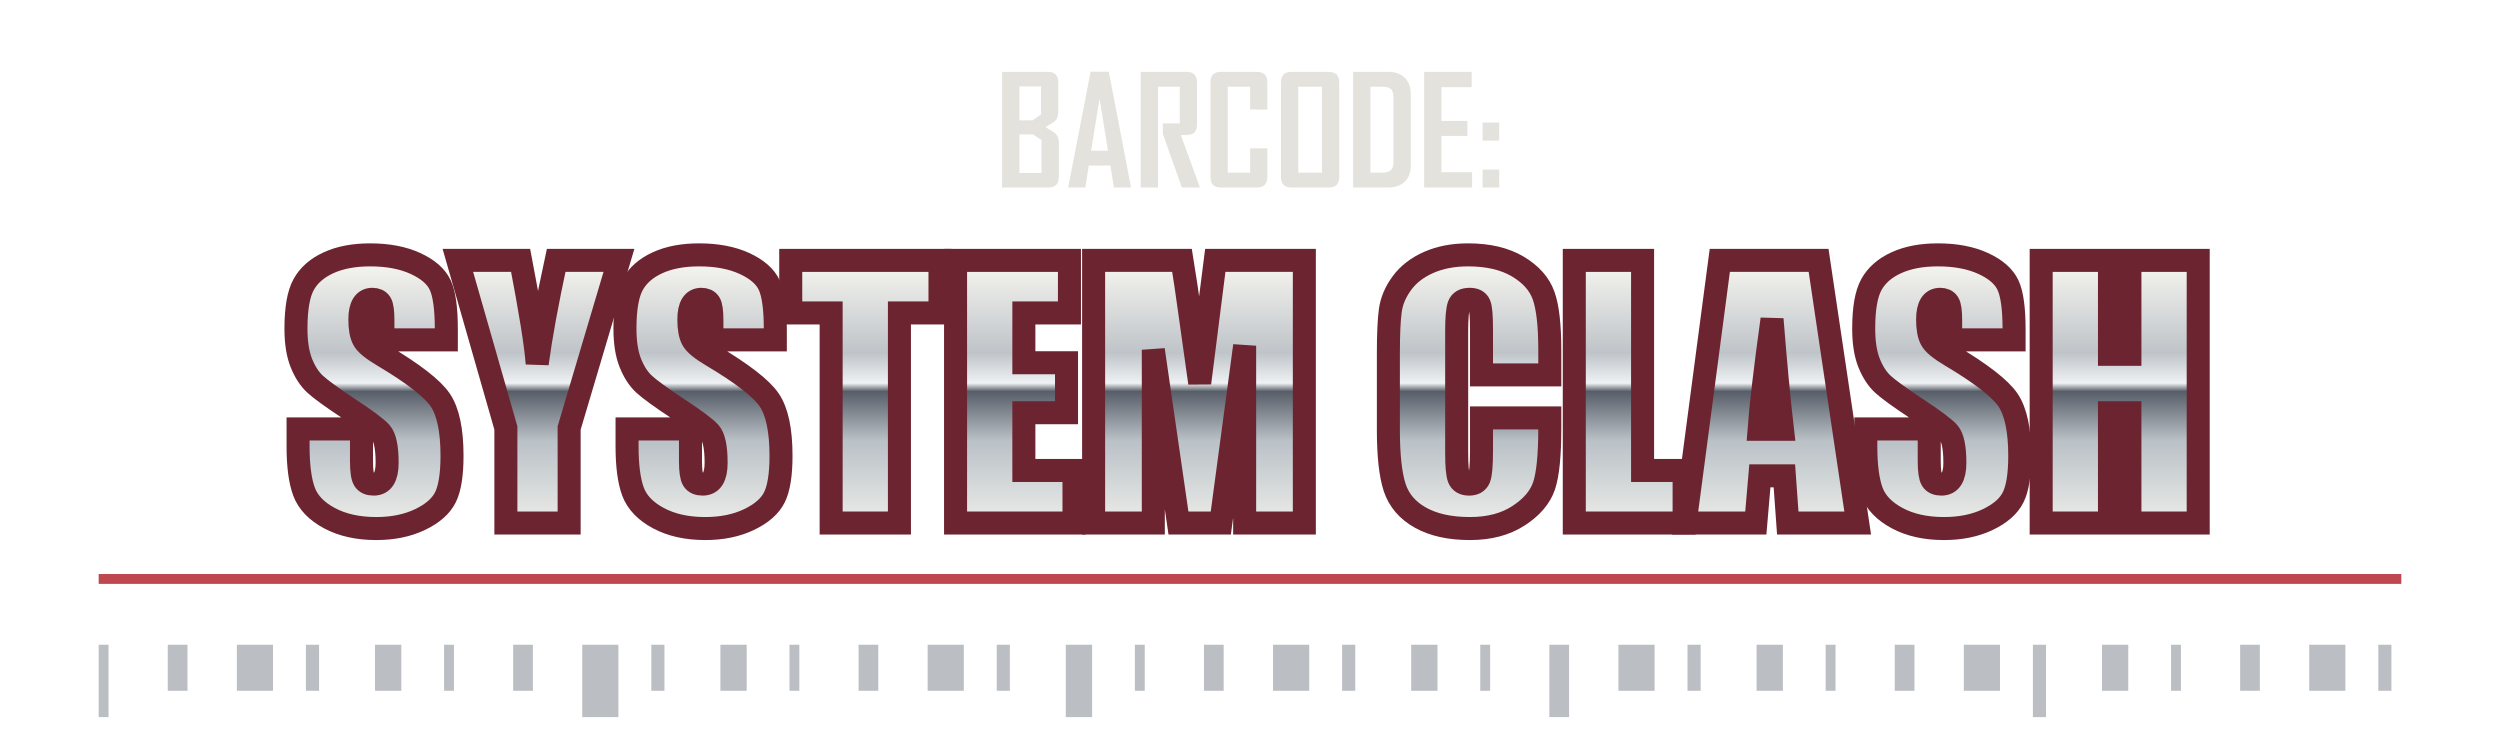
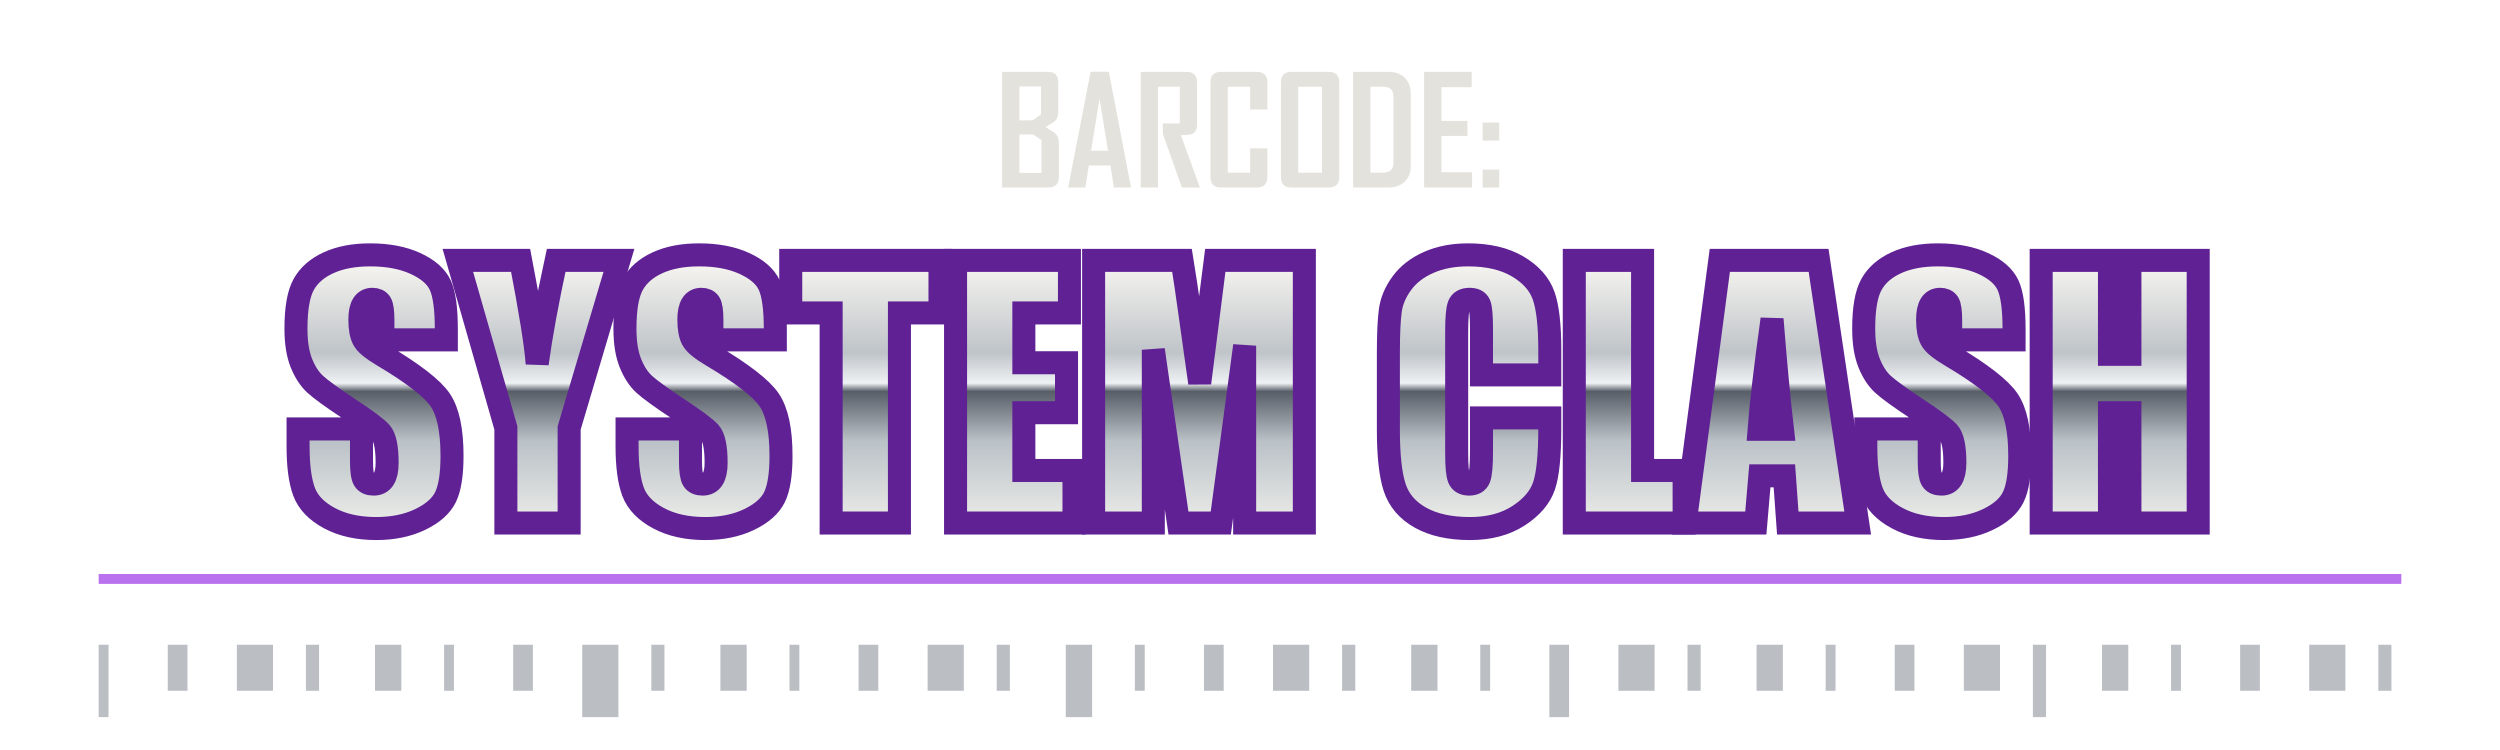
<svg xmlns="http://www.w3.org/2000/svg" width="760" height="228" role="img" aria-label="BARCODE: SYSTEM CLASH">
  <path fill="#E4E2DC" transform="translate(302.532 57)" d="M19.361 -3.212Q19.361 0 16.149 0L2.111 0L2.111 -35.151L16.06 -35.151Q19.182 -35.151 19.182 -31.917L19.182 -22.865Q19.182 -21.068 18.059 -20.08Q17.901 -19.945 15.318 -18.351Q17.991 -16.711 18.148 -16.554Q19.361 -15.498 19.361 -13.656L19.361 -3.212ZM13.948 -22.214L13.948 -30.727L7.367 -30.727L7.367 -20.417L11.41 -20.417L13.948 -22.214ZM14.083 -4.425L14.083 -14.442L11.5 -16.149L7.367 -16.149L7.367 -4.425L14.083 -4.425Z" />
  <path fill="#E4E2DC" transform="translate(323.915 57)" d="M19.923 0L14.712 0L13.656 -6.671L7.075 -6.671L6.02 0L0.831 0L0.831 -0.09L7.637 -35.196L13.162 -35.196L19.923 0ZM12.915 -11.186L10.354 -27.043L7.771 -11.186L12.915 -11.186Z" />
  <path fill="#E4E2DC" transform="translate(344.669 57)" d="M20.103 0L14.622 0L8.827 -16.329Q8.827 -16.329 8.827 -19.496L13.993 -19.496L13.993 -30.637L7.367 -30.637L7.367 0L2.111 0L2.111 -35.151L16.06 -35.151Q19.227 -35.151 19.227 -31.917L19.227 -19.137Q19.227 -16.913 17.722 -16.262Q16.913 -15.925 14.308 -15.925L20.103 0Z" />
  <path fill="#E4E2DC" transform="translate(365.872 57)" d="M19.406 -3.212Q19.406 0 16.194 0L5.233 0Q2.111 0 2.111 -3.212L2.111 -31.917Q2.111 -35.151 5.233 -35.151L16.194 -35.151Q19.406 -35.151 19.406 -31.917L19.406 -23.696L14.173 -23.696L14.173 -30.637L7.367 -30.637L7.367 -4.515L14.173 -4.515L14.173 -11.904L19.406 -11.904L19.406 -3.212Z" />
  <path fill="#E4E2DC" transform="translate(387.3 57)" d="M19.833 -3.212Q19.833 0 16.644 0L5.233 0Q2.111 0 2.111 -3.212L2.111 -31.917Q2.111 -35.151 5.233 -35.151L16.644 -35.151Q19.833 -35.151 19.833 -31.917L19.833 -3.212ZM14.577 -4.515L14.577 -30.637L7.367 -30.637L7.367 -4.515L14.577 -4.515Z" />
  <path fill="#E4E2DC" transform="translate(409.244 57)" d="M19.631 -6.626Q19.631 -3.526 17.789 -1.763Q15.947 0 12.825 0L2.111 0L2.111 -35.151L12.825 -35.151Q15.947 -35.151 17.789 -33.366Q19.631 -31.58 19.631 -28.48L19.631 -6.626ZM14.353 -7.502L14.353 -27.694Q14.353 -30.637 11.275 -30.637L7.367 -30.637L7.367 -4.515L11.141 -4.515Q14.353 -4.515 14.353 -7.502Z" />
  <path fill="#E4E2DC" transform="translate(430.829 57)" d="M16.688 0L2.111 0L2.111 -35.151L16.554 -35.151L16.554 -30.502L7.367 -30.502L7.367 -20.237L15.273 -20.237L15.273 -15.678L7.367 -15.678L7.367 -4.649L16.688 -4.649L16.688 0Z" />
  <path fill="#E4E2DC" transform="translate(449 57)" d="M6.761 -14.263L1.707 -14.263L1.707 -19.743L6.761 -19.743L6.761 -14.263ZM6.761 0L1.707 0L1.707 -5.436L6.761 -5.436L6.761 0Z" />
  <defs>
    <linearGradient id="gradient_0" gradientUnits="userSpaceOnUse" x1="0" y1="0" x2="0" y2="1" gradientTransform="matrix(578.82 0 0 84 2 -82)">
      <stop offset="0" stop-color="#FCFAF4" />
      <stop offset="0.36" stop-color="#BFC4C9" />
      <stop offset="0.47" stop-color="#EFF2F4" />
      <stop offset="0.5" stop-color="#585E68" />
      <stop offset="0.68" stop-color="#BAC1C7" />
      <stop offset="1" stop-color="#EFF0EB" />
    </linearGradient>
  </defs>
  <path fill="url(#gradient_0)" transform="translate(87.5537 159)" d="M48.133 -55.678L28.85 -55.678L28.85 -61.596Q28.85 -65.739 28.11 -66.873Q27.371 -68.007 25.645 -68.007Q23.771 -68.007 22.809 -66.479Q21.847 -64.95 21.847 -61.843Q21.847 -57.848 22.932 -55.826Q23.968 -53.804 28.801 -50.944Q42.659 -42.708 46.259 -37.431Q49.859 -32.154 49.859 -20.417Q49.859 -11.885 47.862 -7.841Q45.864 -3.797 40.144 -1.06Q34.423 1.677 26.828 1.677Q18.494 1.677 12.6 -1.479Q6.707 -4.636 4.882 -9.518Q3.058 -14.4 3.058 -23.376L3.058 -28.604L22.34 -28.604L22.34 -18.888Q22.34 -14.4 23.154 -13.118Q23.968 -11.836 26.039 -11.836Q28.11 -11.836 29.121 -13.463Q30.132 -15.091 30.132 -18.296Q30.132 -25.349 28.209 -27.519Q26.236 -29.688 18.494 -34.768Q10.751 -39.897 8.236 -42.215Q5.721 -44.533 4.069 -48.626Q2.417 -52.719 2.417 -59.081Q2.417 -68.254 4.759 -72.495Q7.102 -76.736 12.329 -79.128Q17.557 -81.52 24.954 -81.52Q33.042 -81.52 38.738 -78.906Q44.434 -76.292 46.283 -72.323Q48.133 -68.353 48.133 -58.834L48.133 -55.678Z" />
  <defs>
    <linearGradient id="gradient_1" gradientUnits="userSpaceOnUse" x1="0" y1="0" x2="0" y2="1" gradientTransform="matrix(578.82 0 0 84 -50.2261 -82)">
      <stop offset="0" stop-color="#FCFAF4" />
      <stop offset="0.36" stop-color="#BFC4C9" />
      <stop offset="0.47" stop-color="#EFF2F4" />
      <stop offset="0.5" stop-color="#585E68" />
      <stop offset="0.68" stop-color="#BAC1C7" />
      <stop offset="1" stop-color="#EFF0EB" />
    </linearGradient>
  </defs>
  <path fill="url(#gradient_1)" transform="translate(139.78 159)" d="M48.379 -79.843L33.239 -28.899L33.239 0L14.006 0L14.006 -28.899L-0.592 -79.843L18.494 -79.843Q22.981 -56.517 23.524 -48.429Q25.25 -61.202 29.294 -79.843L48.379 -79.843Z" />
  <defs>
    <linearGradient id="gradient_2" gradientUnits="userSpaceOnUse" x1="0" y1="0" x2="0" y2="1" gradientTransform="matrix(578.82 0 0 84 -98.0137 -82)">
      <stop offset="0" stop-color="#FCFAF4" />
      <stop offset="0.36" stop-color="#BFC4C9" />
      <stop offset="0.47" stop-color="#EFF2F4" />
      <stop offset="0.5" stop-color="#585E68" />
      <stop offset="0.68" stop-color="#BAC1C7" />
      <stop offset="1" stop-color="#EFF0EB" />
    </linearGradient>
  </defs>
  <path fill="url(#gradient_2)" transform="translate(187.567 159)" d="M48.133 -55.678L28.85 -55.678L28.85 -61.596Q28.85 -65.739 28.11 -66.873Q27.371 -68.007 25.645 -68.007Q23.771 -68.007 22.809 -66.479Q21.847 -64.95 21.847 -61.843Q21.847 -57.848 22.932 -55.826Q23.968 -53.804 28.801 -50.944Q42.659 -42.708 46.259 -37.431Q49.859 -32.154 49.859 -20.417Q49.859 -11.885 47.862 -7.841Q45.864 -3.797 40.144 -1.06Q34.423 1.677 26.828 1.677Q18.494 1.677 12.6 -1.479Q6.707 -4.636 4.882 -9.518Q3.058 -14.4 3.058 -23.376L3.058 -28.604L22.34 -28.604L22.34 -18.888Q22.34 -14.4 23.154 -13.118Q23.968 -11.836 26.039 -11.836Q28.11 -11.836 29.121 -13.463Q30.132 -15.091 30.132 -18.296Q30.132 -25.349 28.209 -27.519Q26.236 -29.688 18.494 -34.768Q10.751 -39.897 8.236 -42.215Q5.721 -44.533 4.069 -48.626Q2.417 -52.719 2.417 -59.081Q2.417 -68.254 4.759 -72.495Q7.102 -76.736 12.329 -79.128Q17.557 -81.52 24.954 -81.52Q33.042 -81.52 38.738 -78.906Q44.434 -76.292 46.283 -72.323Q48.133 -68.353 48.133 -58.834L48.133 -55.678Z" />
  <defs>
    <linearGradient id="gradient_3" gradientUnits="userSpaceOnUse" x1="0" y1="0" x2="0" y2="1" gradientTransform="matrix(578.82 0 0 84 -150.24 -82)">
      <stop offset="0" stop-color="#FCFAF4" />
      <stop offset="0.36" stop-color="#BFC4C9" />
      <stop offset="0.47" stop-color="#EFF2F4" />
      <stop offset="0.5" stop-color="#585E68" />
      <stop offset="0.68" stop-color="#BAC1C7" />
      <stop offset="1" stop-color="#EFF0EB" />
    </linearGradient>
  </defs>
  <path fill="url(#gradient_3)" transform="translate(239.793 159)" d="M45.963 -79.843L45.963 -63.865L33.634 -63.865L33.634 0L12.872 0L12.872 -63.865L0.592 -63.865L0.592 -79.843L45.963 -79.843Z" />
  <defs>
    <linearGradient id="gradient_4" gradientUnits="userSpaceOnUse" x1="0" y1="0" x2="0" y2="1" gradientTransform="matrix(578.82 0 0 84 -196.794 -82)">
      <stop offset="0" stop-color="#FCFAF4" />
      <stop offset="0.36" stop-color="#BFC4C9" />
      <stop offset="0.47" stop-color="#EFF2F4" />
      <stop offset="0.5" stop-color="#585E68" />
      <stop offset="0.68" stop-color="#BAC1C7" />
      <stop offset="1" stop-color="#EFF0EB" />
    </linearGradient>
  </defs>
  <path fill="url(#gradient_4)" transform="translate(286.348 159)" d="M4.143 -79.843L38.763 -79.843L38.763 -63.865L24.905 -63.865L24.905 -48.725L37.875 -48.725L37.875 -33.535L24.905 -33.535L24.905 -15.979L40.144 -15.979L40.144 0L4.143 0L4.143 -79.843Z" />
  <defs>
    <linearGradient id="gradient_5" gradientUnits="userSpaceOnUse" x1="0" y1="0" x2="0" y2="1" gradientTransform="matrix(578.82 0 0 84 -238.763 -82)">
      <stop offset="0" stop-color="#FCFAF4" />
      <stop offset="0.36" stop-color="#BFC4C9" />
      <stop offset="0.47" stop-color="#EFF2F4" />
      <stop offset="0.5" stop-color="#585E68" />
      <stop offset="0.68" stop-color="#BAC1C7" />
      <stop offset="1" stop-color="#EFF0EB" />
    </linearGradient>
  </defs>
  <path fill="url(#gradient_5)" transform="translate(328.316 159)" d="M68.205 -79.843L68.205 0L50.056 0L50.056 -53.903L42.807 0L29.935 0L22.291 -52.67L22.291 0L4.143 0L4.143 -79.843L31.02 -79.843Q32.204 -72.643 33.535 -62.878L36.396 -42.56L41.13 -79.843L68.205 -79.843Z" />
  <defs>
    <linearGradient id="gradient_6" gradientUnits="userSpaceOnUse" x1="0" y1="0" x2="0" y2="1" gradientTransform="matrix(578.82 0 0 84 -311.159 -82)">
      <stop offset="0" stop-color="#FCFAF4" />
      <stop offset="0.36" stop-color="#BFC4C9" />
      <stop offset="0.47" stop-color="#EFF2F4" />
      <stop offset="0.5" stop-color="#585E68" />
      <stop offset="0.68" stop-color="#BAC1C7" />
      <stop offset="1" stop-color="#EFF0EB" />
    </linearGradient>
  </defs>
  <path fill="url(#gradient_6)" transform="translate(400.713 159)" d="" />
  <defs>
    <linearGradient id="gradient_7" gradientUnits="userSpaceOnUse" x1="0" y1="0" x2="0" y2="1" gradientTransform="matrix(578.82 0 0 84 -328.962 -82)">
      <stop offset="0" stop-color="#FCFAF4" />
      <stop offset="0.36" stop-color="#BFC4C9" />
      <stop offset="0.47" stop-color="#EFF2F4" />
      <stop offset="0.5" stop-color="#585E68" />
      <stop offset="0.68" stop-color="#BAC1C7" />
      <stop offset="1" stop-color="#EFF0EB" />
    </linearGradient>
  </defs>
  <path fill="url(#gradient_7)" transform="translate(418.516 159)" d="M52.621 -45.026L31.858 -45.026L31.858 -58.933Q31.858 -64.999 31.193 -66.503Q30.527 -68.007 28.258 -68.007Q25.694 -68.007 25.003 -66.183Q24.313 -64.358 24.313 -58.292L24.313 -21.206Q24.313 -15.387 25.003 -13.611Q25.694 -11.836 28.11 -11.836Q30.428 -11.836 31.143 -13.611Q31.858 -15.387 31.858 -21.946L31.858 -31.957L52.621 -31.957L52.621 -28.85Q52.621 -16.472 50.87 -11.293Q49.119 -6.115 43.127 -2.219Q37.135 1.677 28.357 1.677Q19.233 1.677 13.315 -1.627Q7.397 -4.932 5.474 -10.776Q3.551 -16.62 3.551 -28.357L3.551 -51.684Q3.551 -60.314 4.143 -64.629Q4.734 -68.944 7.669 -72.939Q10.603 -76.934 15.806 -79.227Q21.009 -81.52 27.765 -81.52Q36.938 -81.52 42.905 -77.969Q48.873 -74.418 50.747 -69.117Q52.621 -63.815 52.621 -52.621L52.621 -45.026Z" />
  <defs>
    <linearGradient id="gradient_8" gradientUnits="userSpaceOnUse" x1="0" y1="0" x2="0" y2="1" gradientTransform="matrix(578.82 0 0 84 -384.887 -82)">
      <stop offset="0" stop-color="#FCFAF4" />
      <stop offset="0.36" stop-color="#BFC4C9" />
      <stop offset="0.47" stop-color="#EFF2F4" />
      <stop offset="0.5" stop-color="#585E68" />
      <stop offset="0.68" stop-color="#BAC1C7" />
      <stop offset="1" stop-color="#EFF0EB" />
    </linearGradient>
  </defs>
  <path fill="url(#gradient_8)" transform="translate(474.441 159)" d="M24.905 -79.843L24.905 -15.979L37.53 -15.979L37.53 0L4.143 0L4.143 -79.843L24.905 -79.843Z" />
  <defs>
    <linearGradient id="gradient_9" gradientUnits="userSpaceOnUse" x1="0" y1="0" x2="0" y2="1" gradientTransform="matrix(578.82 0 0 84 -423.305 -82)">
      <stop offset="0" stop-color="#FCFAF4" />
      <stop offset="0.36" stop-color="#BFC4C9" />
      <stop offset="0.47" stop-color="#EFF2F4" />
      <stop offset="0.5" stop-color="#585E68" />
      <stop offset="0.68" stop-color="#BAC1C7" />
      <stop offset="1" stop-color="#EFF0EB" />
    </linearGradient>
  </defs>
  <path fill="url(#gradient_9)" transform="translate(512.858 159)" d="M39.996 -79.843L51.881 0L30.625 0L29.59 -14.351L22.143 -14.351L20.91 0L-0.592 0L9.962 -79.843L39.996 -79.843ZM28.998 -28.505Q27.42 -42.067 25.842 -61.991Q22.686 -39.108 21.896 -28.505L28.998 -28.505Z" />
  <defs>
    <linearGradient id="gradient_10" gradientUnits="userSpaceOnUse" x1="0" y1="0" x2="0" y2="1" gradientTransform="matrix(578.82 0 0 84 -474.594 -82)">
      <stop offset="0" stop-color="#FCFAF4" />
      <stop offset="0.36" stop-color="#BFC4C9" />
      <stop offset="0.47" stop-color="#EFF2F4" />
      <stop offset="0.5" stop-color="#585E68" />
      <stop offset="0.68" stop-color="#BAC1C7" />
      <stop offset="1" stop-color="#EFF0EB" />
    </linearGradient>
  </defs>
  <path fill="url(#gradient_10)" transform="translate(564.147 159)" d="M48.133 -55.678L28.85 -55.678L28.85 -61.596Q28.85 -65.739 28.11 -66.873Q27.371 -68.007 25.645 -68.007Q23.771 -68.007 22.809 -66.479Q21.847 -64.95 21.847 -61.843Q21.847 -57.848 22.932 -55.826Q23.968 -53.804 28.801 -50.944Q42.659 -42.708 46.259 -37.431Q49.859 -32.154 49.859 -20.417Q49.859 -11.885 47.862 -7.841Q45.864 -3.797 40.144 -1.06Q34.423 1.677 26.828 1.677Q18.494 1.677 12.6 -1.479Q6.707 -4.636 4.882 -9.518Q3.058 -14.4 3.058 -23.376L3.058 -28.604L22.34 -28.604L22.34 -18.888Q22.34 -14.4 23.154 -13.118Q23.968 -11.836 26.039 -11.836Q28.11 -11.836 29.121 -13.463Q30.132 -15.091 30.132 -18.296Q30.132 -25.349 28.209 -27.519Q26.236 -29.688 18.494 -34.768Q10.751 -39.897 8.236 -42.215Q5.721 -44.533 4.069 -48.626Q2.417 -52.719 2.417 -59.081Q2.417 -68.254 4.759 -72.495Q7.102 -76.736 12.329 -79.128Q17.557 -81.52 24.954 -81.52Q33.042 -81.52 38.738 -78.906Q44.434 -76.292 46.283 -72.323Q48.133 -68.353 48.133 -58.834L48.133 -55.678Z" />
  <defs>
    <linearGradient id="gradient_11" gradientUnits="userSpaceOnUse" x1="0" y1="0" x2="0" y2="1" gradientTransform="matrix(578.82 0 0 84 -526.82 -82)">
      <stop offset="0" stop-color="#FCFAF4" />
      <stop offset="0.36" stop-color="#BFC4C9" />
      <stop offset="0.47" stop-color="#EFF2F4" />
      <stop offset="0.5" stop-color="#585E68" />
      <stop offset="0.68" stop-color="#BAC1C7" />
      <stop offset="1" stop-color="#EFF0EB" />
    </linearGradient>
  </defs>
  <path fill="url(#gradient_11)" transform="translate(616.374 159)" d="M51.881 -79.843L51.881 0L31.119 0L31.119 -33.535L24.905 -33.535L24.905 0L4.143 0L4.143 -79.843L24.905 -79.843L24.905 -51.289L31.119 -51.289L31.119 -79.843L51.881 -79.843Z" />
-   <path fill="none" stroke="#6C2530" stroke-width="7" stroke-miterlimit="4" transform="translate(87.5537 159)" d="M48.133 -55.678L28.85 -55.678L28.85 -61.596Q28.85 -65.739 28.11 -66.873Q27.371 -68.007 25.645 -68.007Q23.771 -68.007 22.809 -66.479Q21.847 -64.95 21.847 -61.843Q21.847 -57.848 22.932 -55.826Q23.968 -53.804 28.801 -50.944Q42.659 -42.708 46.259 -37.431Q49.859 -32.154 49.859 -20.417Q49.859 -11.885 47.862 -7.841Q45.864 -3.797 40.144 -1.06Q34.423 1.677 26.828 1.677Q18.494 1.677 12.6 -1.479Q6.707 -4.636 4.882 -9.518Q3.058 -14.4 3.058 -23.376L3.058 -28.604L22.34 -28.604L22.34 -18.888Q22.34 -14.4 23.154 -13.118Q23.968 -11.836 26.039 -11.836Q28.11 -11.836 29.121 -13.463Q30.132 -15.091 30.132 -18.296Q30.132 -25.349 28.209 -27.519Q26.236 -29.688 18.494 -34.768Q10.751 -39.897 8.236 -42.215Q5.721 -44.533 4.069 -48.626Q2.417 -52.719 2.417 -59.081Q2.417 -68.254 4.759 -72.495Q7.102 -76.736 12.329 -79.128Q17.557 -81.52 24.954 -81.52Q33.042 -81.52 38.738 -78.906Q44.434 -76.292 46.283 -72.323Q48.133 -68.353 48.133 -58.834L48.133 -55.678Z" />
-   <path fill="none" stroke="#6C2530" stroke-width="7" stroke-miterlimit="4" transform="translate(139.78 159)" d="M48.379 -79.843L33.239 -28.899L33.239 0L14.006 0L14.006 -28.899L-0.592 -79.843L18.494 -79.843Q22.981 -56.517 23.524 -48.429Q25.25 -61.202 29.294 -79.843L48.379 -79.843Z" />
-   <path fill="none" stroke="#6C2530" stroke-width="7" stroke-miterlimit="4" transform="translate(187.567 159)" d="M48.133 -55.678L28.85 -55.678L28.85 -61.596Q28.85 -65.739 28.11 -66.873Q27.371 -68.007 25.645 -68.007Q23.771 -68.007 22.809 -66.479Q21.847 -64.95 21.847 -61.843Q21.847 -57.848 22.932 -55.826Q23.968 -53.804 28.801 -50.944Q42.659 -42.708 46.259 -37.431Q49.859 -32.154 49.859 -20.417Q49.859 -11.885 47.862 -7.841Q45.864 -3.797 40.144 -1.06Q34.423 1.677 26.828 1.677Q18.494 1.677 12.6 -1.479Q6.707 -4.636 4.882 -9.518Q3.058 -14.4 3.058 -23.376L3.058 -28.604L22.34 -28.604L22.34 -18.888Q22.34 -14.4 23.154 -13.118Q23.968 -11.836 26.039 -11.836Q28.11 -11.836 29.121 -13.463Q30.132 -15.091 30.132 -18.296Q30.132 -25.349 28.209 -27.519Q26.236 -29.688 18.494 -34.768Q10.751 -39.897 8.236 -42.215Q5.721 -44.533 4.069 -48.626Q2.417 -52.719 2.417 -59.081Q2.417 -68.254 4.759 -72.495Q7.102 -76.736 12.329 -79.128Q17.557 -81.52 24.954 -81.52Q33.042 -81.52 38.738 -78.906Q44.434 -76.292 46.283 -72.323Q48.133 -68.353 48.133 -58.834L48.133 -55.678Z" />
-   <path fill="none" stroke="#6C2530" stroke-width="7" stroke-miterlimit="4" transform="translate(239.793 159)" d="M45.963 -79.843L45.963 -63.865L33.634 -63.865L33.634 0L12.872 0L12.872 -63.865L0.592 -63.865L0.592 -79.843L45.963 -79.843Z" />
-   <path fill="none" stroke="#6C2530" stroke-width="7" stroke-miterlimit="4" transform="translate(286.348 159)" d="M4.143 -79.843L38.763 -79.843L38.763 -63.865L24.905 -63.865L24.905 -48.725L37.875 -48.725L37.875 -33.535L24.905 -33.535L24.905 -15.979L40.144 -15.979L40.144 0L4.143 0L4.143 -79.843Z" />
-   <path fill="none" stroke="#6C2530" stroke-width="7" stroke-miterlimit="4" transform="translate(328.316 159)" d="M68.205 -79.843L68.205 0L50.056 0L50.056 -53.903L42.807 0L29.935 0L22.291 -52.67L22.291 0L4.143 0L4.143 -79.843L31.02 -79.843Q32.204 -72.643 33.535 -62.878L36.396 -42.56L41.13 -79.843L68.205 -79.843Z" />
-   <path fill="none" stroke="#6C2530" stroke-width="7" stroke-miterlimit="4" transform="translate(400.713 159)" d="" />
-   <path fill="none" stroke="#6C2530" stroke-width="7" stroke-miterlimit="4" transform="translate(418.516 159)" d="M52.621 -45.026L31.858 -45.026L31.858 -58.933Q31.858 -64.999 31.193 -66.503Q30.527 -68.007 28.258 -68.007Q25.694 -68.007 25.003 -66.183Q24.313 -64.358 24.313 -58.292L24.313 -21.206Q24.313 -15.387 25.003 -13.611Q25.694 -11.836 28.11 -11.836Q30.428 -11.836 31.143 -13.611Q31.858 -15.387 31.858 -21.946L31.858 -31.957L52.621 -31.957L52.621 -28.85Q52.621 -16.472 50.87 -11.293Q49.119 -6.115 43.127 -2.219Q37.135 1.677 28.357 1.677Q19.233 1.677 13.315 -1.627Q7.397 -4.932 5.474 -10.776Q3.551 -16.62 3.551 -28.357L3.551 -51.684Q3.551 -60.314 4.143 -64.629Q4.734 -68.944 7.669 -72.939Q10.603 -76.934 15.806 -79.227Q21.009 -81.52 27.765 -81.52Q36.938 -81.52 42.905 -77.969Q48.873 -74.418 50.747 -69.117Q52.621 -63.815 52.621 -52.621L52.621 -45.026Z" />
-   <path fill="none" stroke="#6C2530" stroke-width="7" stroke-miterlimit="4" transform="translate(474.441 159)" d="M24.905 -79.843L24.905 -15.979L37.53 -15.979L37.53 0L4.143 0L4.143 -79.843L24.905 -79.843Z" />
-   <path fill="none" stroke="#6C2530" stroke-width="7" stroke-miterlimit="4" transform="translate(512.858 159)" d="M39.996 -79.843L51.881 0L30.625 0L29.59 -14.351L22.143 -14.351L20.91 0L-0.592 0L9.962 -79.843L39.996 -79.843ZM28.998 -28.505Q27.42 -42.067 25.842 -61.991Q22.686 -39.108 21.896 -28.505L28.998 -28.505Z" />
-   <path fill="none" stroke="#6C2530" stroke-width="7" stroke-miterlimit="4" transform="translate(564.147 159)" d="M48.133 -55.678L28.85 -55.678L28.85 -61.596Q28.85 -65.739 28.11 -66.873Q27.371 -68.007 25.645 -68.007Q23.771 -68.007 22.809 -66.479Q21.847 -64.95 21.847 -61.843Q21.847 -57.848 22.932 -55.826Q23.968 -53.804 28.801 -50.944Q42.659 -42.708 46.259 -37.431Q49.859 -32.154 49.859 -20.417Q49.859 -11.885 47.862 -7.841Q45.864 -3.797 40.144 -1.06Q34.423 1.677 26.828 1.677Q18.494 1.677 12.6 -1.479Q6.707 -4.636 4.882 -9.518Q3.058 -14.4 3.058 -23.376L3.058 -28.604L22.34 -28.604L22.34 -18.888Q22.34 -14.4 23.154 -13.118Q23.968 -11.836 26.039 -11.836Q28.11 -11.836 29.121 -13.463Q30.132 -15.091 30.132 -18.296Q30.132 -25.349 28.209 -27.519Q26.236 -29.688 18.494 -34.768Q10.751 -39.897 8.236 -42.215Q5.721 -44.533 4.069 -48.626Q2.417 -52.719 2.417 -59.081Q2.417 -68.254 4.759 -72.495Q7.102 -76.736 12.329 -79.128Q17.557 -81.52 24.954 -81.52Q33.042 -81.52 38.738 -78.906Q44.434 -76.292 46.283 -72.323Q48.133 -68.353 48.133 -58.834L48.133 -55.678Z" />
-   <path fill="none" stroke="#6C2530" stroke-width="7" stroke-miterlimit="4" transform="translate(616.374 159)" d="M51.881 -79.843L51.881 0L31.119 0L31.119 -33.535L24.905 -33.535L24.905 0L4.143 0L4.143 -79.843L24.905 -79.843L24.905 -51.289L31.119 -51.289L31.119 -79.843L51.881 -79.843Z" />
-   <path fill="none" stroke="#BE4750" stroke-width="3" stroke-miterlimit="4" d="M30 176L730 176" />
+   <path fill="none" stroke="#602195" stroke-width="7" stroke-miterlimit="4" transform="translate(87.5537 159)" d="M48.133 -55.678L28.85 -55.678L28.85 -61.596Q28.85 -65.739 28.11 -66.873Q27.371 -68.007 25.645 -68.007Q23.771 -68.007 22.809 -66.479Q21.847 -64.95 21.847 -61.843Q21.847 -57.848 22.932 -55.826Q23.968 -53.804 28.801 -50.944Q42.659 -42.708 46.259 -37.431Q49.859 -32.154 49.859 -20.417Q49.859 -11.885 47.862 -7.841Q45.864 -3.797 40.144 -1.06Q34.423 1.677 26.828 1.677Q18.494 1.677 12.6 -1.479Q6.707 -4.636 4.882 -9.518Q3.058 -14.4 3.058 -23.376L3.058 -28.604L22.34 -28.604L22.34 -18.888Q22.34 -14.4 23.154 -13.118Q23.968 -11.836 26.039 -11.836Q28.11 -11.836 29.121 -13.463Q30.132 -15.091 30.132 -18.296Q30.132 -25.349 28.209 -27.519Q26.236 -29.688 18.494 -34.768Q10.751 -39.897 8.236 -42.215Q5.721 -44.533 4.069 -48.626Q2.417 -52.719 2.417 -59.081Q2.417 -68.254 4.759 -72.495Q7.102 -76.736 12.329 -79.128Q17.557 -81.52 24.954 -81.52Q33.042 -81.52 38.738 -78.906Q44.434 -76.292 46.283 -72.323Q48.133 -68.353 48.133 -58.834L48.133 -55.678Z" />
+   <path fill="none" stroke="#602195" stroke-width="7" stroke-miterlimit="4" transform="translate(139.78 159)" d="M48.379 -79.843L33.239 -28.899L33.239 0L14.006 0L14.006 -28.899L-0.592 -79.843L18.494 -79.843Q22.981 -56.517 23.524 -48.429Q25.25 -61.202 29.294 -79.843L48.379 -79.843Z" />
+   <path fill="none" stroke="#602195" stroke-width="7" stroke-miterlimit="4" transform="translate(187.567 159)" d="M48.133 -55.678L28.85 -55.678L28.85 -61.596Q28.85 -65.739 28.11 -66.873Q27.371 -68.007 25.645 -68.007Q23.771 -68.007 22.809 -66.479Q21.847 -64.95 21.847 -61.843Q21.847 -57.848 22.932 -55.826Q23.968 -53.804 28.801 -50.944Q42.659 -42.708 46.259 -37.431Q49.859 -32.154 49.859 -20.417Q49.859 -11.885 47.862 -7.841Q45.864 -3.797 40.144 -1.06Q34.423 1.677 26.828 1.677Q18.494 1.677 12.6 -1.479Q6.707 -4.636 4.882 -9.518Q3.058 -14.4 3.058 -23.376L3.058 -28.604L22.34 -28.604L22.34 -18.888Q22.34 -14.4 23.154 -13.118Q23.968 -11.836 26.039 -11.836Q28.11 -11.836 29.121 -13.463Q30.132 -15.091 30.132 -18.296Q30.132 -25.349 28.209 -27.519Q26.236 -29.688 18.494 -34.768Q10.751 -39.897 8.236 -42.215Q5.721 -44.533 4.069 -48.626Q2.417 -52.719 2.417 -59.081Q2.417 -68.254 4.759 -72.495Q7.102 -76.736 12.329 -79.128Q17.557 -81.52 24.954 -81.52Q33.042 -81.52 38.738 -78.906Q44.434 -76.292 46.283 -72.323Q48.133 -68.353 48.133 -58.834L48.133 -55.678Z" />
+   <path fill="none" stroke="#602195" stroke-width="7" stroke-miterlimit="4" transform="translate(239.793 159)" d="M45.963 -79.843L45.963 -63.865L33.634 -63.865L33.634 0L12.872 0L12.872 -63.865L0.592 -63.865L0.592 -79.843L45.963 -79.843Z" />
+   <path fill="none" stroke="#602195" stroke-width="7" stroke-miterlimit="4" transform="translate(286.348 159)" d="M4.143 -79.843L38.763 -79.843L38.763 -63.865L24.905 -63.865L24.905 -48.725L37.875 -48.725L37.875 -33.535L24.905 -33.535L24.905 -15.979L40.144 -15.979L40.144 0L4.143 0L4.143 -79.843Z" />
+   <path fill="none" stroke="#602195" stroke-width="7" stroke-miterlimit="4" transform="translate(328.316 159)" d="M68.205 -79.843L68.205 0L50.056 0L50.056 -53.903L42.807 0L29.935 0L22.291 -52.67L22.291 0L4.143 0L4.143 -79.843L31.02 -79.843Q32.204 -72.643 33.535 -62.878L36.396 -42.56L41.13 -79.843L68.205 -79.843Z" />
+   <path fill="none" stroke="#602195" stroke-width="7" stroke-miterlimit="4" transform="translate(400.713 159)" d="" />
+   <path fill="none" stroke="#602195" stroke-width="7" stroke-miterlimit="4" transform="translate(418.516 159)" d="M52.621 -45.026L31.858 -45.026L31.858 -58.933Q31.858 -64.999 31.193 -66.503Q30.527 -68.007 28.258 -68.007Q25.694 -68.007 25.003 -66.183Q24.313 -64.358 24.313 -58.292L24.313 -21.206Q24.313 -15.387 25.003 -13.611Q25.694 -11.836 28.11 -11.836Q30.428 -11.836 31.143 -13.611Q31.858 -15.387 31.858 -21.946L31.858 -31.957L52.621 -31.957L52.621 -28.85Q52.621 -16.472 50.87 -11.293Q49.119 -6.115 43.127 -2.219Q37.135 1.677 28.357 1.677Q19.233 1.677 13.315 -1.627Q7.397 -4.932 5.474 -10.776Q3.551 -16.62 3.551 -28.357L3.551 -51.684Q3.551 -60.314 4.143 -64.629Q4.734 -68.944 7.669 -72.939Q10.603 -76.934 15.806 -79.227Q21.009 -81.52 27.765 -81.52Q36.938 -81.52 42.905 -77.969Q48.873 -74.418 50.747 -69.117Q52.621 -63.815 52.621 -52.621L52.621 -45.026Z" />
+   <path fill="none" stroke="#602195" stroke-width="7" stroke-miterlimit="4" transform="translate(474.441 159)" d="M24.905 -79.843L24.905 -15.979L37.53 -15.979L37.53 0L4.143 0L4.143 -79.843L24.905 -79.843Z" />
+   <path fill="none" stroke="#602195" stroke-width="7" stroke-miterlimit="4" transform="translate(512.858 159)" d="M39.996 -79.843L51.881 0L30.625 0L29.59 -14.351L22.143 -14.351L20.91 0L-0.592 0L9.962 -79.843L39.996 -79.843ZM28.998 -28.505Q27.42 -42.067 25.842 -61.991Q22.686 -39.108 21.896 -28.505L28.998 -28.505Z" />
+   <path fill="none" stroke="#602195" stroke-width="7" stroke-miterlimit="4" transform="translate(564.147 159)" d="M48.133 -55.678L28.85 -55.678L28.85 -61.596Q28.85 -65.739 28.11 -66.873Q27.371 -68.007 25.645 -68.007Q23.771 -68.007 22.809 -66.479Q21.847 -64.95 21.847 -61.843Q21.847 -57.848 22.932 -55.826Q23.968 -53.804 28.801 -50.944Q42.659 -42.708 46.259 -37.431Q49.859 -32.154 49.859 -20.417Q49.859 -11.885 47.862 -7.841Q45.864 -3.797 40.144 -1.06Q34.423 1.677 26.828 1.677Q18.494 1.677 12.6 -1.479Q6.707 -4.636 4.882 -9.518Q3.058 -14.4 3.058 -23.376L3.058 -28.604L22.34 -28.604L22.34 -18.888Q22.34 -14.4 23.154 -13.118Q23.968 -11.836 26.039 -11.836Q28.11 -11.836 29.121 -13.463Q30.132 -15.091 30.132 -18.296Q30.132 -25.349 28.209 -27.519Q26.236 -29.688 18.494 -34.768Q10.751 -39.897 8.236 -42.215Q5.721 -44.533 4.069 -48.626Q2.417 -52.719 2.417 -59.081Q2.417 -68.254 4.759 -72.495Q7.102 -76.736 12.329 -79.128Q17.557 -81.52 24.954 -81.52Q33.042 -81.52 38.738 -78.906Q44.434 -76.292 46.283 -72.323Q48.133 -68.353 48.133 -58.834L48.133 -55.678Z" />
+   <path fill="none" stroke="#602195" stroke-width="7" stroke-miterlimit="4" transform="translate(616.374 159)" d="M51.881 -79.843L51.881 0L31.119 0L31.119 -33.535L24.905 -33.535L24.905 0L4.143 0L4.143 -79.843L24.905 -79.843L24.905 -51.289L31.119 -51.289L31.119 -79.843L51.881 -79.843Z" />
+   <path fill="none" stroke="#ba71ee" stroke-width="3" stroke-miterlimit="4" d="M30 176L730 176" />
  <g fill="#a6abb2" opacity=".76">
    <rect x="30" y="196" width="3" height="22" />
    <rect x="51" y="196" width="6" height="14" />
    <rect x="72" y="196" width="11" height="14" />
    <rect x="93" y="196" width="4" height="14" />
    <rect x="114" y="196" width="8" height="14" />
    <rect x="135" y="196" width="3" height="14" />
    <rect x="156" y="196" width="6" height="14" />
    <rect x="177" y="196" width="11" height="22" />
    <rect x="198" y="196" width="4" height="14" />
    <rect x="219" y="196" width="8" height="14" />
    <rect x="240" y="196" width="3" height="14" />
    <rect x="261" y="196" width="6" height="14" />
    <rect x="282" y="196" width="11" height="14" />
    <rect x="303" y="196" width="4" height="14" />
    <rect x="324" y="196" width="8" height="22" />
    <rect x="345" y="196" width="3" height="14" />
    <rect x="366" y="196" width="6" height="14" />
    <rect x="387" y="196" width="11" height="14" />
    <rect x="408" y="196" width="4" height="14" />
    <rect x="429" y="196" width="8" height="14" />
    <rect x="450" y="196" width="3" height="14" />
    <rect x="471" y="196" width="6" height="22" />
    <rect x="492" y="196" width="11" height="14" />
    <rect x="513" y="196" width="4" height="14" />
    <rect x="534" y="196" width="8" height="14" />
    <rect x="555" y="196" width="3" height="14" />
    <rect x="576" y="196" width="6" height="14" />
    <rect x="597" y="196" width="11" height="14" />
    <rect x="618" y="196" width="4" height="22" />
    <rect x="639" y="196" width="8" height="14" />
    <rect x="660" y="196" width="3" height="14" />
    <rect x="681" y="196" width="6" height="14" />
    <rect x="702" y="196" width="11" height="14" />
    <rect x="723" y="196" width="4" height="14" />
  </g>
</svg>
